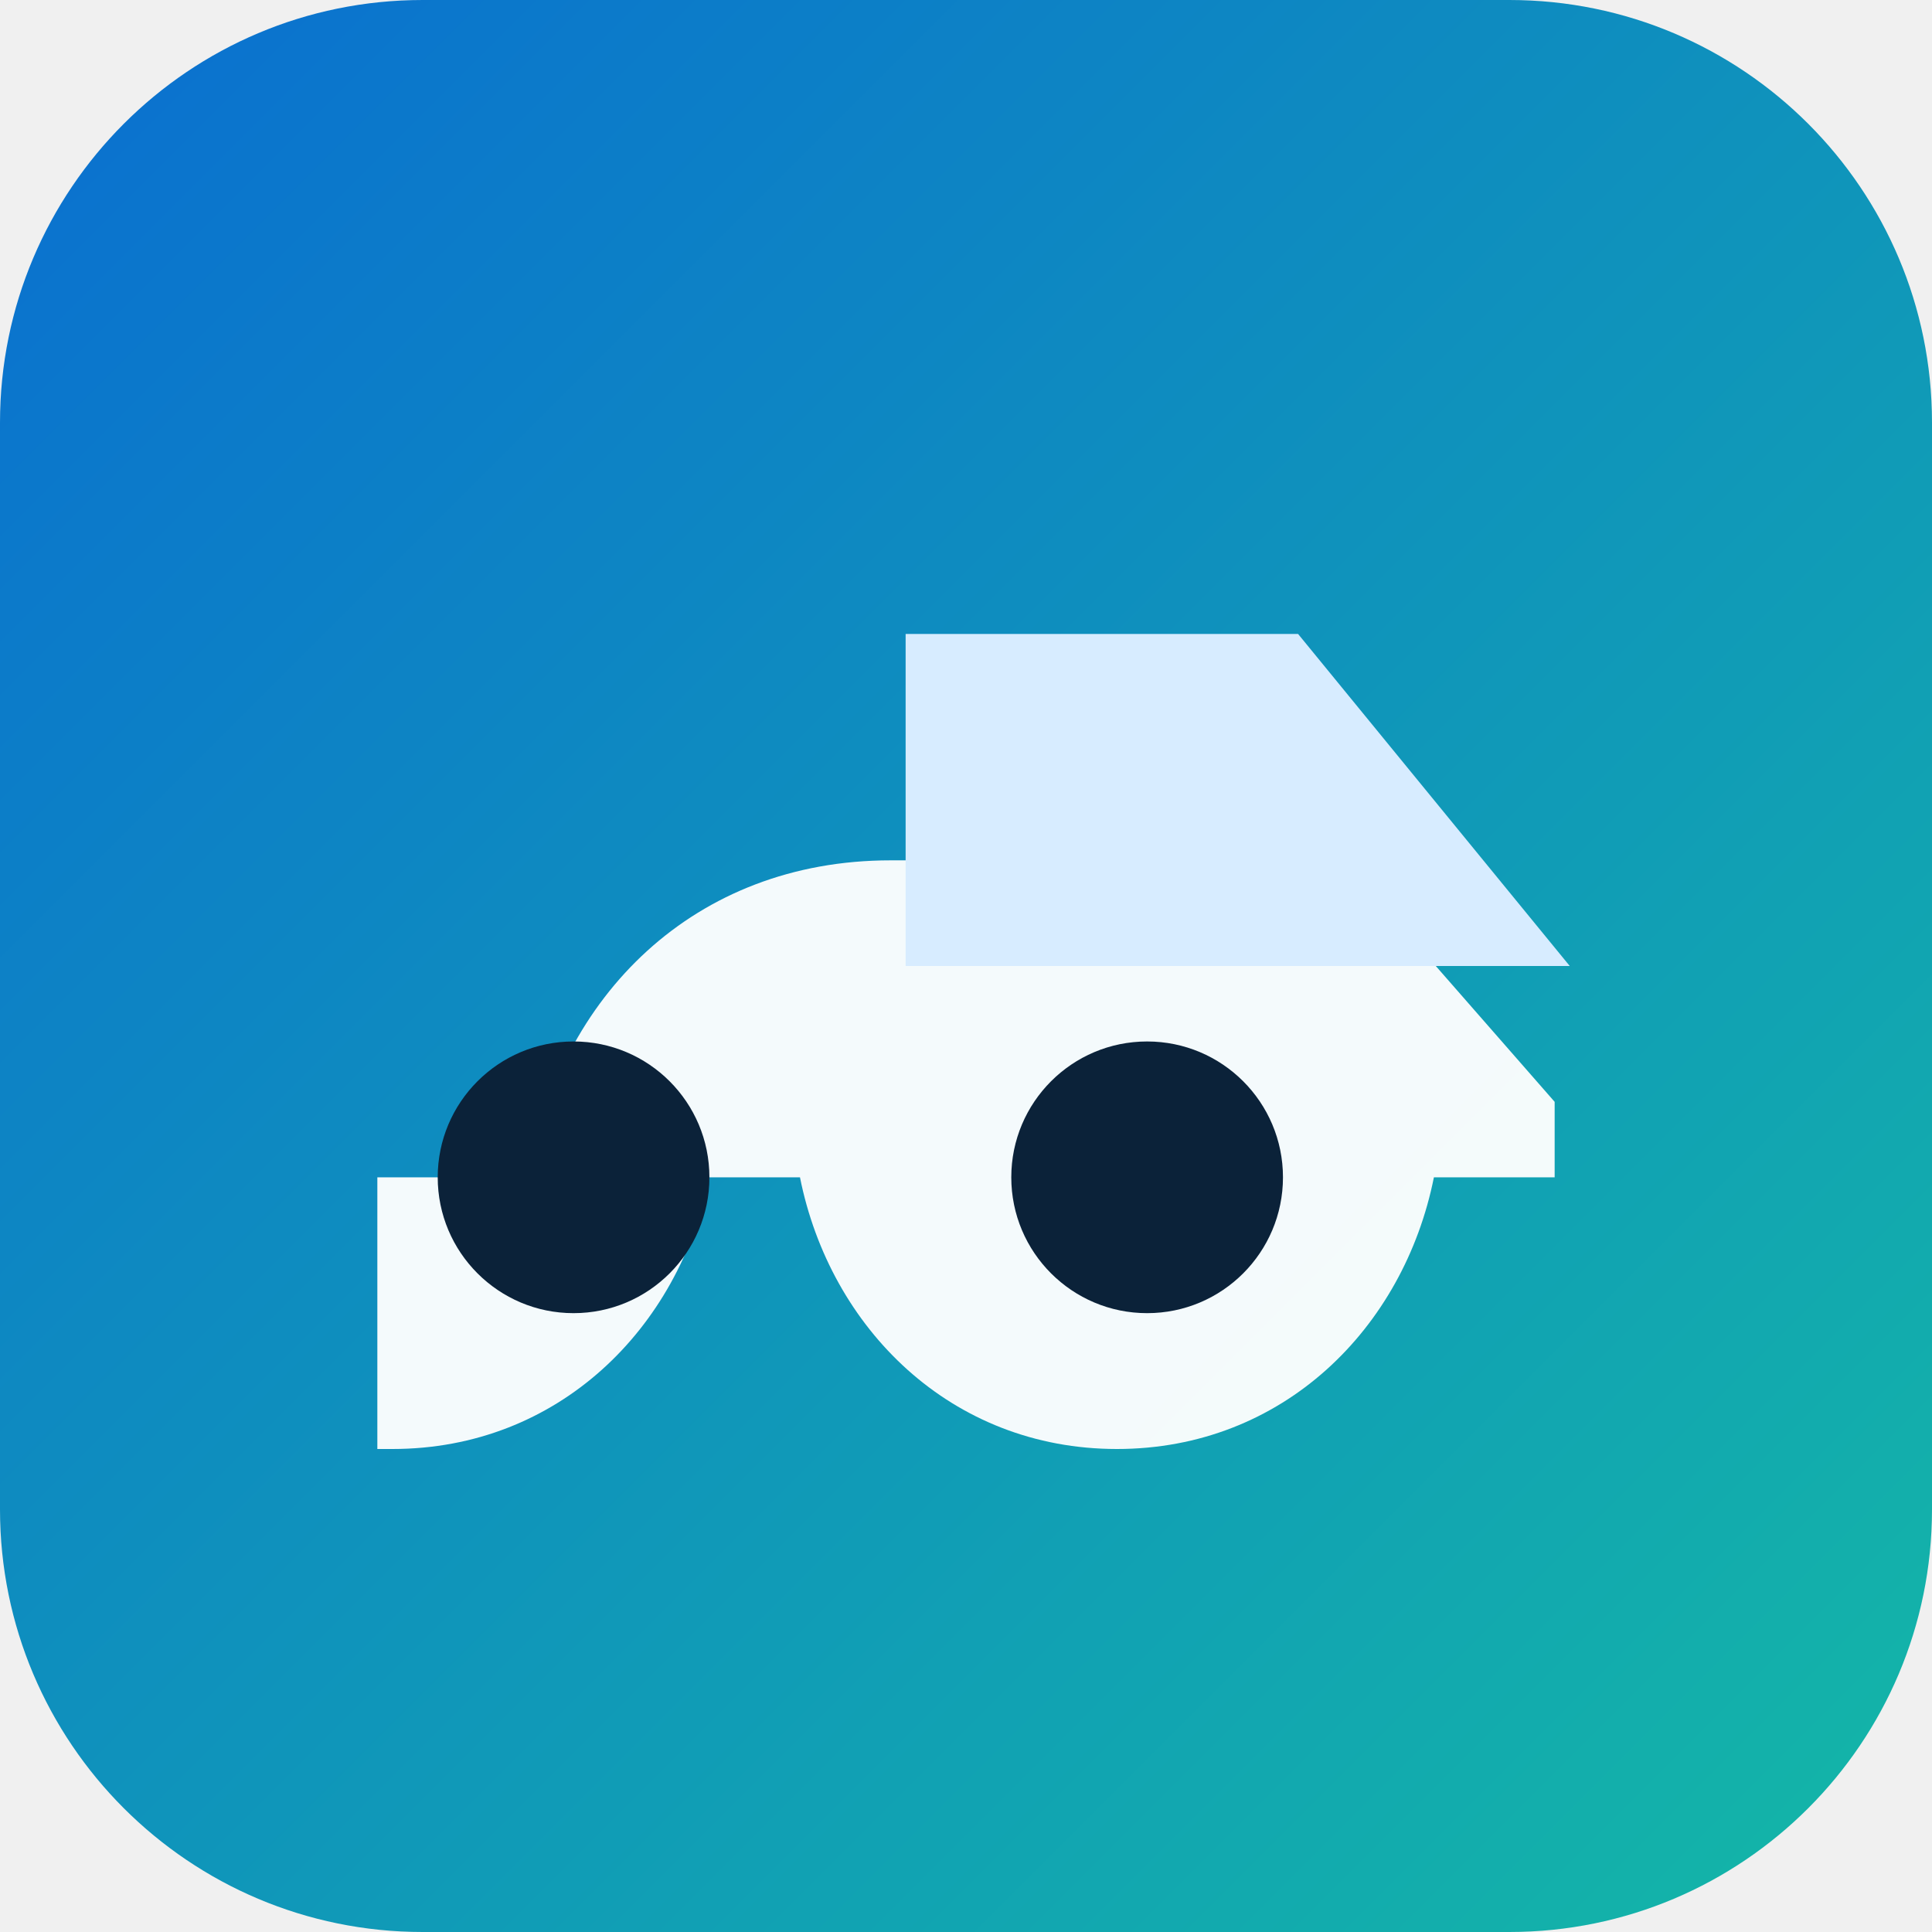
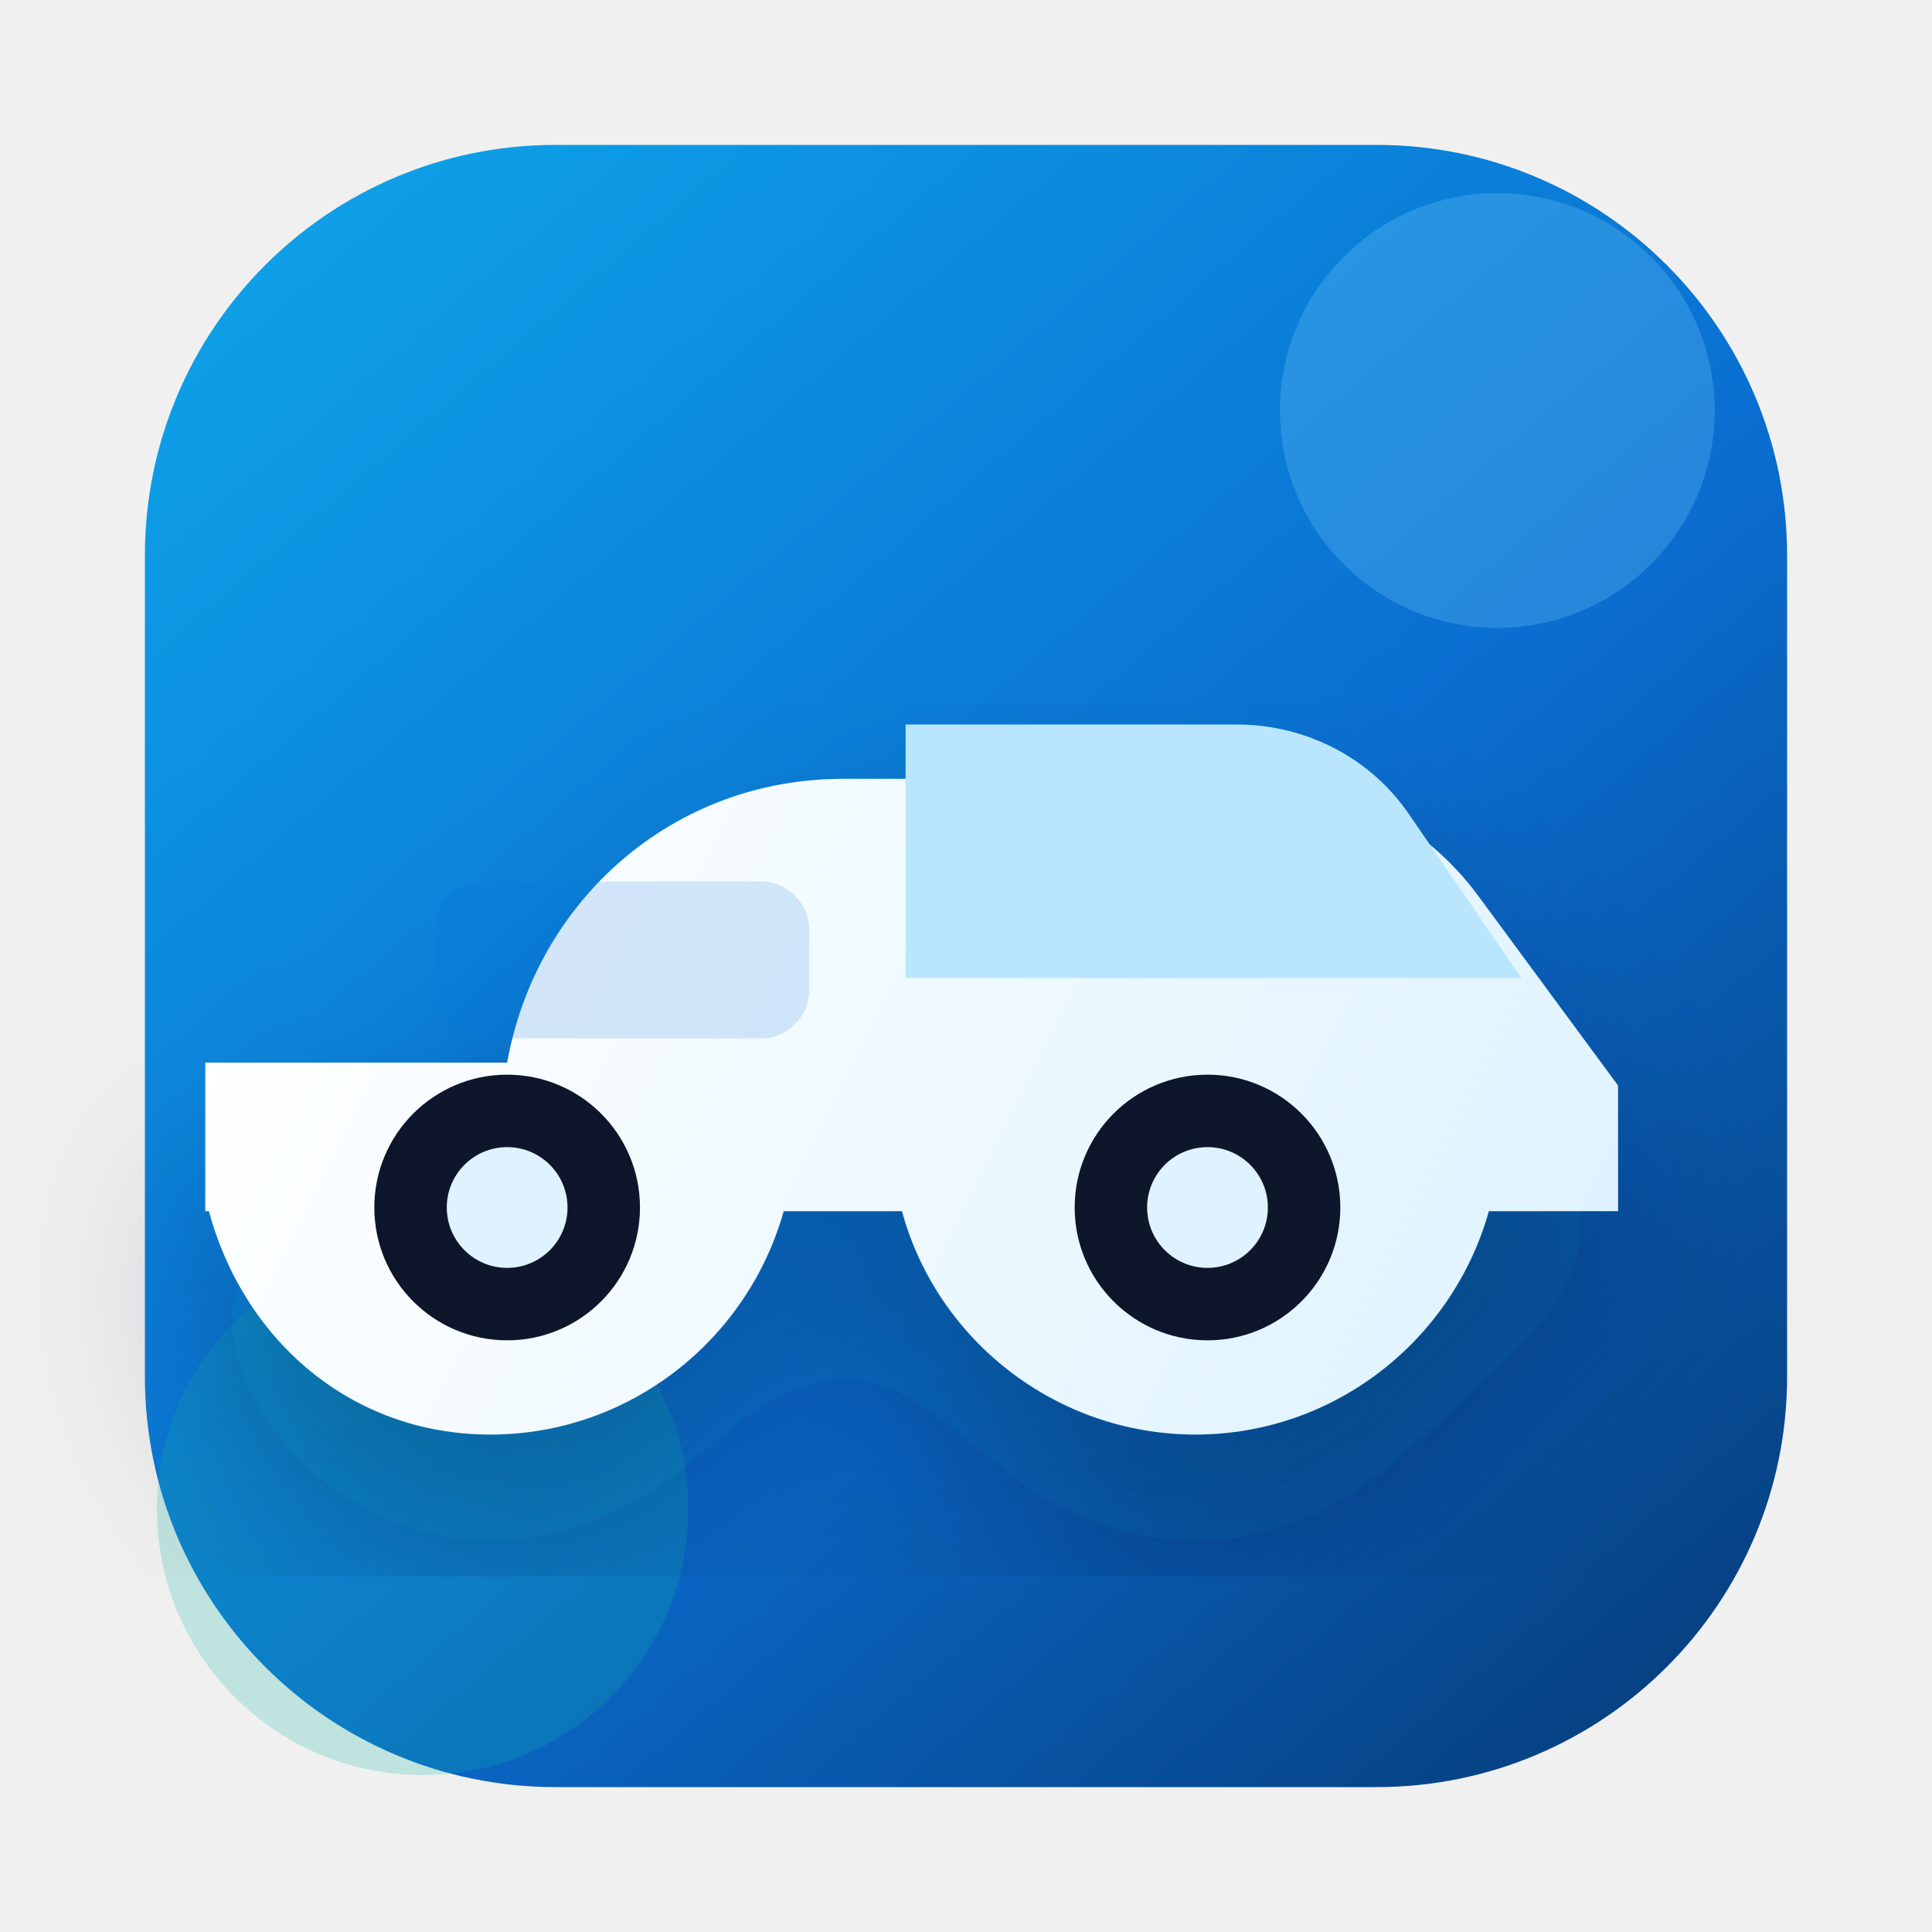
- <svg xmlns="http://www.w3.org/2000/svg" width="128" height="128" viewBox="0 0 128 128">
+ <svg xmlns="http://www.w3.org/2000/svg" width="160" height="160" viewBox="0 0 160 160">
  <defs>
-     <linearGradient id="g" x1="0" y1="0" x2="1" y2="1">
-       <stop stop-color="#0a6ed1" />
-       <stop offset="1" stop-color="#14b8a6" />
+     <linearGradient id="bg" x1="20" y1="10" x2="140" y2="150" gradientUnits="userSpaceOnUse">
+       <stop stop-color="#0EA5E9" />
+       <stop offset=".55" stop-color="#0A6ED1" />
+       <stop offset="1" stop-color="#063B78" />
    </linearGradient>
+     <linearGradient id="truck" x1="30" y1="55" x2="130" y2="105" gradientUnits="userSpaceOnUse">
+       <stop stop-color="#FFFFFF" />
+       <stop offset="1" stop-color="#DFF3FF" />
+     </linearGradient>
+     <filter id="shadow" x="-20%" y="-20%" width="140%" height="140%">
+       <feDropShadow dx="0" dy="10" stdDeviation="8" flood-color="#04213F" flood-opacity=".28" />
+     </filter>
  </defs>
-   <rect width="128" height="128" rx="28" fill="url(#g)" />
-   <path d="M25 78h10c2-12 11-21 24-21h30l14 16v5h-8c-2 10-10 18-21 18s-19-8-21-18h-6c-2 10-10 18-21 18h-1z" fill="#fff" opacity=".95" />
-   <path d="M60 42h26l18 22H60z" fill="#d7ecff" />
-   <circle cx="76" cy="78" r="9" fill="#0b2239" />
-   <circle cx="38" cy="78" r="9" fill="#0b2239" />
+   <rect x="12" y="12" width="136" height="136" rx="34" fill="url(#bg)" />
+   <circle cx="124" cy="34" r="18" fill="#7DD3FC" opacity=".25" />
+   <circle cx="35" cy="125" r="22" fill="#14B8A6" opacity=".22" />
+   <g filter="url(#shadow)">
+     <path d="M29 88h13c2.4-13.4 13.7-23.5 27.8-23.5h33.4c7.6 0 14.8 3.6 19.3 9.8l11.5 15.6v10.4h-10.7c-3 10.7-12.8 18.5-24.3 18.5s-21.4-7.8-24.3-18.5h-9.8c-3 10.7-12.8 18.5-24.3 18.5S20.2 111 17.3 100.3H17V88h12z" fill="url(#truck)" />
+     <path d="M75 60h27.4c5.8 0 11.2 2.8 14.4 7.6l9.2 13.4H75V60z" fill="#BAE6FD" />
+     <rect x="36" y="73" width="31" height="13" rx="4" fill="#0A6ED1" opacity=".16" />
+     <circle cx="42" cy="100" r="11" fill="#0F172A" />
+     <circle cx="42" cy="100" r="5" fill="#E0F2FE" />
+     <circle cx="100" cy="100" r="11" fill="#0F172A" />
+     <circle cx="100" cy="100" r="5" fill="#E0F2FE" />
+   </g>
</svg>
